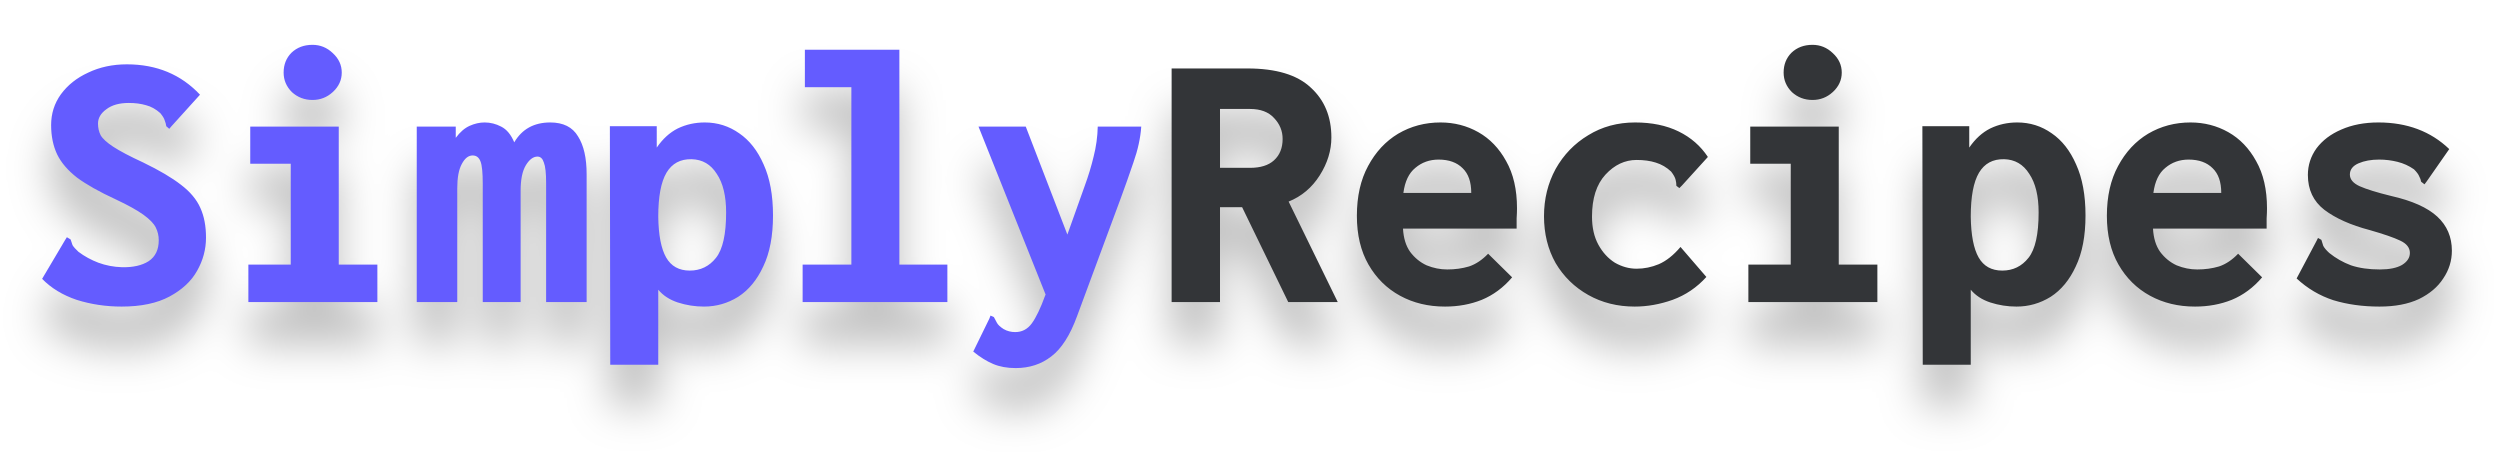
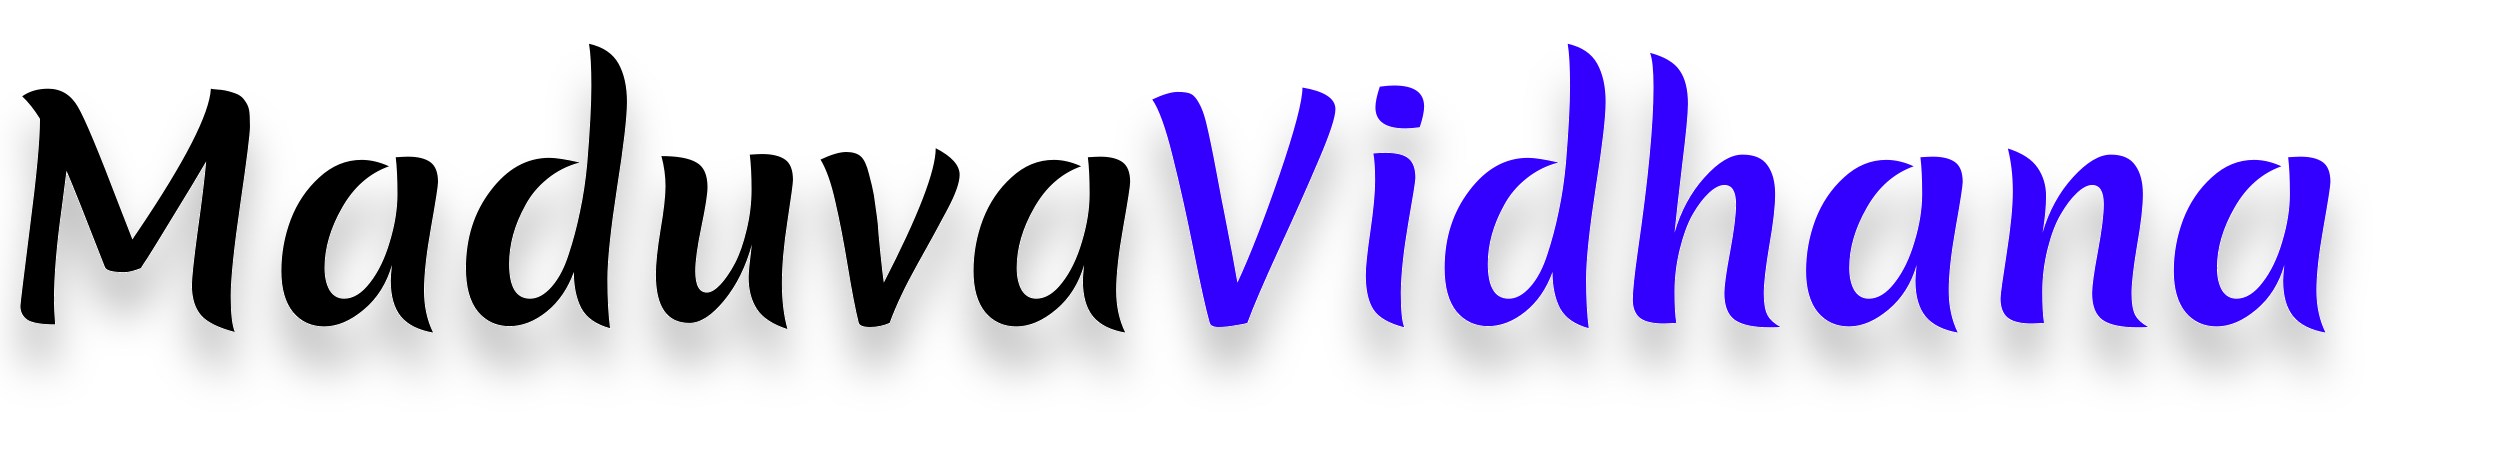
<svg xmlns="http://www.w3.org/2000/svg" width="240" height="44" viewBox="0 0 240 44" fill="none">
-   <g filter="url(#filter0_d)">
-     <path d="M11.676 29.432C10.164 29.432 8.724 29.216 7.356 28.784C6.012 28.328 4.908 27.656 4.044 26.768L6.24 23.06L6.42 22.772L6.78 22.988C6.828 23.156 6.888 23.336 6.96 23.528C7.056 23.696 7.248 23.912 7.536 24.176C8.112 24.608 8.748 24.956 9.444 25.22C10.164 25.484 10.92 25.628 11.712 25.652C12.768 25.676 13.62 25.484 14.268 25.076C14.916 24.644 15.24 23.972 15.24 23.06C15.24 22.628 15.144 22.22 14.952 21.836C14.76 21.452 14.364 21.044 13.764 20.612C13.164 20.18 12.276 19.688 11.1 19.136C9.54 18.416 8.304 17.72 7.392 17.048C6.504 16.352 5.868 15.608 5.484 14.816C5.1 14 4.908 13.064 4.908 12.008C4.908 10.904 5.22 9.92 5.844 9.056C6.492 8.168 7.368 7.472 8.472 6.968C9.576 6.44 10.812 6.176 12.18 6.176C15.036 6.176 17.376 7.148 19.2 9.092L16.464 12.116L16.248 12.368L15.96 12.116C15.936 11.924 15.888 11.744 15.816 11.576C15.768 11.384 15.624 11.144 15.384 10.856C14.952 10.472 14.496 10.22 14.016 10.1C13.536 9.956 12.984 9.884 12.36 9.884C11.448 9.884 10.728 10.088 10.2 10.496C9.672 10.88 9.408 11.336 9.408 11.864C9.408 12.272 9.492 12.644 9.66 12.98C9.852 13.316 10.26 13.688 10.884 14.096C11.508 14.504 12.468 15.008 13.764 15.608C15.3 16.352 16.5 17.06 17.364 17.732C18.252 18.404 18.876 19.148 19.236 19.964C19.596 20.756 19.776 21.704 19.776 22.808C19.776 23.936 19.488 25.004 18.912 26.012C18.36 26.996 17.484 27.812 16.284 28.46C15.084 29.108 13.548 29.432 11.676 29.432ZM23.844 29V25.4H27.912V15.716H24.024V12.152H32.52V25.4H36.228V29H23.844ZM30 9.596C29.232 9.596 28.572 9.344 28.02 8.84C27.492 8.312 27.228 7.688 27.228 6.968C27.228 6.2 27.48 5.564 27.984 5.06C28.512 4.556 29.184 4.304 30 4.304C30.744 4.304 31.392 4.568 31.944 5.096C32.52 5.624 32.808 6.248 32.808 6.968C32.808 7.688 32.52 8.312 31.944 8.84C31.392 9.344 30.744 9.596 30 9.596ZM40.008 29V12.152H43.752V13.232C44.16 12.68 44.604 12.296 45.084 12.08C45.564 11.864 46.044 11.756 46.524 11.756C47.076 11.756 47.604 11.888 48.108 12.152C48.636 12.416 49.056 12.92 49.368 13.664C50.112 12.392 51.264 11.756 52.824 11.756C54.072 11.756 54.96 12.2 55.488 13.088C56.04 13.952 56.316 15.164 56.316 16.724V29H52.428V17.588C52.428 16.628 52.356 15.968 52.212 15.608C52.092 15.224 51.888 15.032 51.6 15.032C51.192 15.032 50.82 15.308 50.484 15.86C50.148 16.412 49.98 17.228 49.98 18.308V29H46.344V17.66C46.344 16.58 46.272 15.86 46.128 15.5C45.984 15.116 45.732 14.924 45.372 14.924C44.964 14.924 44.616 15.2 44.328 15.752C44.04 16.28 43.896 17.06 43.896 18.092V29H40.008ZM58.584 35.012L58.548 12.116H63.048V14.168C63.624 13.328 64.296 12.716 65.064 12.332C65.856 11.948 66.72 11.756 67.656 11.756C68.88 11.756 69.984 12.104 70.968 12.8C71.952 13.472 72.732 14.468 73.308 15.788C73.908 17.108 74.208 18.74 74.208 20.684C74.208 22.652 73.896 24.284 73.272 25.58C72.672 26.876 71.868 27.848 70.86 28.496C69.852 29.12 68.76 29.432 67.584 29.432C66.72 29.432 65.88 29.3 65.064 29.036C64.272 28.772 63.648 28.364 63.192 27.812V35.012H58.584ZM66.216 25.976C67.248 25.976 68.088 25.568 68.736 24.752C69.384 23.936 69.708 22.484 69.708 20.396C69.708 18.812 69.408 17.576 68.808 16.688C68.232 15.776 67.428 15.308 66.396 15.284C65.316 15.26 64.512 15.692 63.984 16.58C63.456 17.468 63.192 18.872 63.192 20.792C63.216 22.568 63.468 23.876 63.948 24.716C64.428 25.556 65.184 25.976 66.216 25.976ZM77.052 29V25.4H81.732V8.372H77.268V4.772H86.34V25.4H90.948V29H77.052ZM97.5 35.336C96.684 35.336 95.964 35.204 95.34 34.94C94.716 34.676 94.08 34.28 93.432 33.752L94.98 30.584L95.088 30.296L95.412 30.44C95.508 30.632 95.604 30.812 95.7 30.98C95.796 31.172 96.012 31.376 96.348 31.592C96.684 31.784 97.056 31.88 97.464 31.88C98.112 31.88 98.64 31.604 99.048 31.052C99.456 30.5 99.888 29.6 100.344 28.352L100.38 28.28L93.936 12.152H98.472L102.468 22.52L104.124 17.876C104.484 16.892 104.772 15.944 104.988 15.032C105.228 14.096 105.36 13.136 105.384 12.152H109.56C109.488 13.232 109.236 14.384 108.804 15.608C108.396 16.808 107.988 17.96 107.58 19.064L103.404 30.332C102.732 32.18 101.904 33.476 100.92 34.22C99.96 34.964 98.82 35.336 97.5 35.336Z" fill="#645CFF" />
-     <path d="M112.476 29V6.572H119.748C122.508 6.572 124.536 7.184 125.832 8.408C127.152 9.608 127.812 11.204 127.812 13.196C127.812 14.444 127.44 15.656 126.696 16.832C125.952 18.008 124.956 18.848 123.708 19.352L128.424 29H123.672L119.244 19.892H117.12V29H112.476ZM117.12 16.112H120C121.008 16.112 121.776 15.872 122.304 15.392C122.856 14.888 123.132 14.204 123.132 13.34C123.132 12.572 122.856 11.9 122.304 11.324C121.776 10.748 121.008 10.46 120 10.46H117.12V16.112ZM138.72 29.432C137.112 29.432 135.672 29.084 134.4 28.388C133.128 27.692 132.12 26.696 131.376 25.4C130.632 24.104 130.26 22.544 130.26 20.72C130.26 18.848 130.62 17.252 131.34 15.932C132.06 14.588 133.02 13.556 134.22 12.836C135.444 12.116 136.8 11.756 138.288 11.756C139.608 11.756 140.82 12.068 141.924 12.692C143.028 13.316 143.916 14.24 144.588 15.464C145.284 16.688 145.632 18.2 145.632 20C145.632 20.264 145.62 20.588 145.596 20.972C145.596 21.356 145.596 21.68 145.596 21.944H134.688C134.736 22.856 134.964 23.6 135.372 24.176C135.804 24.752 136.332 25.184 136.956 25.472C137.604 25.736 138.264 25.868 138.936 25.868C139.68 25.868 140.376 25.772 141.024 25.58C141.672 25.364 142.284 24.956 142.86 24.356L145.164 26.624C144.324 27.608 143.352 28.328 142.248 28.784C141.168 29.216 139.992 29.432 138.72 29.432ZM134.724 18.524H141.24C141.24 17.468 140.964 16.676 140.412 16.148C139.86 15.596 139.092 15.32 138.108 15.32C137.244 15.32 136.5 15.584 135.876 16.112C135.252 16.616 134.868 17.42 134.724 18.524ZM156.936 29.432C155.28 29.432 153.792 29.06 152.472 28.316C151.152 27.572 150.108 26.552 149.34 25.256C148.596 23.936 148.224 22.436 148.224 20.756C148.224 19.1 148.596 17.588 149.34 16.22C150.108 14.852 151.152 13.772 152.472 12.98C153.792 12.164 155.292 11.756 156.972 11.756C158.58 11.756 159.972 12.044 161.148 12.62C162.324 13.196 163.26 14.012 163.956 15.068L161.472 17.804L161.22 18.056L160.932 17.84C160.932 17.648 160.908 17.456 160.86 17.264C160.812 17.048 160.668 16.784 160.428 16.472C159.996 16.064 159.504 15.776 158.952 15.608C158.424 15.44 157.812 15.356 157.116 15.356C155.988 15.356 154.992 15.824 154.128 16.76C153.264 17.696 152.832 19.04 152.832 20.792C152.832 21.848 153.036 22.748 153.444 23.492C153.852 24.236 154.38 24.812 155.028 25.22C155.7 25.604 156.396 25.796 157.116 25.796C157.836 25.796 158.544 25.652 159.24 25.364C159.96 25.052 160.656 24.5 161.328 23.708L163.812 26.588C162.9 27.596 161.82 28.328 160.572 28.784C159.348 29.216 158.136 29.432 156.936 29.432ZM167.844 29V25.4H171.912V15.716H168.024V12.152H176.52V25.4H180.228V29H167.844ZM174 9.596C173.232 9.596 172.572 9.344 172.02 8.84C171.492 8.312 171.228 7.688 171.228 6.968C171.228 6.2 171.48 5.564 171.984 5.06C172.512 4.556 173.184 4.304 174 4.304C174.744 4.304 175.392 4.568 175.944 5.096C176.52 5.624 176.808 6.248 176.808 6.968C176.808 7.688 176.52 8.312 175.944 8.84C175.392 9.344 174.744 9.596 174 9.596ZM184.584 35.012L184.548 12.116H189.048V14.168C189.624 13.328 190.296 12.716 191.064 12.332C191.856 11.948 192.72 11.756 193.656 11.756C194.88 11.756 195.984 12.104 196.968 12.8C197.952 13.472 198.732 14.468 199.308 15.788C199.908 17.108 200.208 18.74 200.208 20.684C200.208 22.652 199.896 24.284 199.272 25.58C198.672 26.876 197.868 27.848 196.86 28.496C195.852 29.12 194.76 29.432 193.584 29.432C192.72 29.432 191.88 29.3 191.064 29.036C190.272 28.772 189.648 28.364 189.192 27.812V35.012H184.584ZM192.216 25.976C193.248 25.976 194.088 25.568 194.736 24.752C195.384 23.936 195.708 22.484 195.708 20.396C195.708 18.812 195.408 17.576 194.808 16.688C194.232 15.776 193.428 15.308 192.396 15.284C191.316 15.26 190.512 15.692 189.984 16.58C189.456 17.468 189.192 18.872 189.192 20.792C189.216 22.568 189.468 23.876 189.948 24.716C190.428 25.556 191.184 25.976 192.216 25.976ZM210.72 29.432C209.112 29.432 207.672 29.084 206.4 28.388C205.128 27.692 204.12 26.696 203.376 25.4C202.632 24.104 202.26 22.544 202.26 20.72C202.26 18.848 202.62 17.252 203.34 15.932C204.06 14.588 205.02 13.556 206.22 12.836C207.444 12.116 208.8 11.756 210.288 11.756C211.608 11.756 212.82 12.068 213.924 12.692C215.028 13.316 215.916 14.24 216.588 15.464C217.284 16.688 217.632 18.2 217.632 20C217.632 20.264 217.62 20.588 217.596 20.972C217.596 21.356 217.596 21.68 217.596 21.944H206.688C206.736 22.856 206.964 23.6 207.372 24.176C207.804 24.752 208.332 25.184 208.956 25.472C209.604 25.736 210.264 25.868 210.936 25.868C211.68 25.868 212.376 25.772 213.024 25.58C213.672 25.364 214.284 24.956 214.86 24.356L217.164 26.624C216.324 27.608 215.352 28.328 214.248 28.784C213.168 29.216 211.992 29.432 210.72 29.432ZM206.724 18.524H213.24C213.24 17.468 212.964 16.676 212.412 16.148C211.86 15.596 211.092 15.32 210.108 15.32C209.244 15.32 208.5 15.584 207.876 16.112C207.252 16.616 206.868 17.42 206.724 18.524ZM228.432 29.432C226.824 29.432 225.348 29.228 224.004 28.82C222.684 28.388 221.508 27.692 220.476 26.732L222.384 23.132L222.528 22.844L222.852 23.024C222.9 23.192 222.96 23.384 223.032 23.6C223.128 23.792 223.32 24.02 223.608 24.284C224.232 24.788 224.928 25.184 225.696 25.472C226.488 25.736 227.412 25.868 228.468 25.868C229.38 25.868 230.088 25.724 230.592 25.436C231.096 25.124 231.348 24.74 231.348 24.284C231.348 23.78 231.036 23.384 230.412 23.096C229.812 22.808 228.84 22.472 227.496 22.088C225.672 21.608 224.22 20.96 223.14 20.144C222.084 19.328 221.556 18.212 221.556 16.796C221.556 15.86 221.832 15.008 222.384 14.24C222.96 13.472 223.752 12.872 224.76 12.44C225.792 11.984 226.98 11.756 228.324 11.756C231.084 11.756 233.352 12.608 235.128 14.312L232.968 17.408L232.752 17.696L232.428 17.444C232.404 17.276 232.344 17.108 232.248 16.94C232.176 16.748 232.008 16.52 231.744 16.256C231.264 15.92 230.736 15.68 230.16 15.536C229.584 15.392 228.996 15.32 228.396 15.32C227.628 15.32 226.968 15.44 226.416 15.68C225.864 15.92 225.588 16.28 225.588 16.76C225.588 17.216 225.9 17.588 226.524 17.876C227.172 18.164 228.18 18.476 229.548 18.812C231.564 19.268 233.04 19.928 233.976 20.792C234.912 21.656 235.38 22.748 235.38 24.068C235.38 25.028 235.104 25.916 234.552 26.732C234.024 27.548 233.244 28.208 232.212 28.712C231.18 29.192 229.92 29.432 228.432 29.432Z" fill="#333538" />
+   <g filter="url(#filter0_d_0_1)">
+     <path d="M13.524 25.736C12.852 25.997 12.329 26.128 11.956 26.128C10.836 26.128 10.211 25.969 10.08 25.652C8.213 20.855 6.981 17.765 6.384 16.384C6.328 16.888 6.179 18.055 5.936 19.884C5.432 23.468 5.18 26.445 5.18 28.816C5.18 29.395 5.217 30.169 5.292 31.14C3.985 31.14 3.099 30.991 2.632 30.692C2.184 30.375 1.96 29.936 1.96 29.376C1.96 29.189 2.268 26.651 2.884 21.76C3.519 16.869 3.836 13.463 3.836 11.54V11.4C3.295 10.523 2.725 9.804 2.128 9.244C2.819 8.759 3.649 8.516 4.62 8.516C5.852 8.516 6.804 9.095 7.476 10.252C8.148 11.391 9.464 14.536 11.424 19.688L12.712 22.992C12.824 22.805 12.992 22.553 13.216 22.236C17.771 15.497 20.113 10.924 20.244 8.516C20.244 8.535 20.468 8.563 20.916 8.6C21.364 8.619 21.84 8.712 22.344 8.88C22.867 9.029 23.24 9.272 23.464 9.608C23.707 9.925 23.856 10.243 23.912 10.56C23.968 10.859 23.996 11.381 23.996 12.128C23.996 12.856 23.688 15.329 23.072 19.548C22.456 23.767 22.148 26.725 22.148 28.424C22.148 30.104 22.279 31.252 22.54 31.868C20.953 31.457 19.871 30.916 19.292 30.244C18.713 29.553 18.424 28.601 18.424 27.388C18.424 26.679 18.611 24.933 18.984 22.152C19.376 19.371 19.647 17.149 19.796 15.488C19.049 16.776 17.985 18.54 16.604 20.78C15.241 23.02 14.42 24.355 14.14 24.784C13.86 25.195 13.655 25.512 13.524 25.736ZM31.157 25.708C31.157 26.585 31.316 27.304 31.633 27.864C31.969 28.405 32.436 28.676 33.033 28.676C33.911 28.676 34.741 28.163 35.525 27.136C36.328 26.109 36.963 24.793 37.429 23.188C37.915 21.583 38.157 20.061 38.157 18.624C38.157 17.168 38.101 15.992 37.989 15.096C38.549 15.059 38.941 15.04 39.165 15.04C40.117 15.04 40.836 15.217 41.321 15.572C41.807 15.927 42.049 16.561 42.049 17.476C42.049 17.831 41.825 19.277 41.377 21.816C40.929 24.336 40.705 26.361 40.705 27.892C40.705 29.404 40.995 30.748 41.573 31.924C40.173 31.681 39.147 31.168 38.493 30.384C37.84 29.581 37.513 28.433 37.513 26.94C37.513 26.679 37.551 26.175 37.625 25.428C37.121 27.201 36.225 28.629 34.937 29.712C33.649 30.795 32.38 31.336 31.129 31.336C29.897 31.336 28.899 30.879 28.133 29.964C27.387 29.031 27.013 27.715 27.013 26.016C27.013 24.317 27.312 22.675 27.909 21.088C28.525 19.483 29.44 18.129 30.653 17.028C31.867 15.908 33.22 15.348 34.713 15.348C35.572 15.348 36.449 15.553 37.345 15.964C35.46 16.636 33.957 17.961 32.837 19.94C31.717 21.9 31.157 23.823 31.157 25.708ZM48.875 25.344C48.875 27.565 49.547 28.676 50.891 28.676C51.6 28.676 52.291 28.293 52.963 27.528C53.635 26.763 54.176 25.736 54.587 24.448C55.016 23.16 55.38 21.788 55.679 20.332C55.996 18.857 56.229 17.299 56.379 15.656C56.64 12.483 56.771 10.009 56.771 8.236C56.771 6.444 56.696 5.1 56.547 4.204C57.891 4.503 58.833 5.137 59.375 6.108C59.916 7.079 60.187 8.301 60.187 9.776C60.187 11.251 59.869 13.995 59.235 18.008C58.619 22.021 58.311 24.952 58.311 26.8C58.311 28.648 58.395 30.216 58.563 31.504C57.237 31.149 56.323 30.515 55.819 29.6C55.333 28.667 55.091 27.5 55.091 26.1C54.512 27.705 53.644 28.975 52.487 29.908C51.329 30.841 50.135 31.308 48.903 31.308C47.671 31.308 46.663 30.841 45.879 29.908C45.113 28.956 44.731 27.565 44.731 25.736C44.731 22.843 45.524 20.36 47.111 18.288C48.697 16.197 50.573 15.152 52.739 15.152C53.355 15.152 54.325 15.301 55.651 15.6C54.493 15.899 53.457 16.421 52.543 17.168C51.647 17.896 50.947 18.736 50.443 19.688C49.397 21.573 48.875 23.459 48.875 25.344ZM71.981 14.844C72.541 14.807 72.933 14.788 73.157 14.788C74.127 14.788 74.865 14.965 75.369 15.32C75.873 15.675 76.125 16.328 76.125 17.28C76.125 17.579 75.947 18.895 75.593 21.228C75.238 23.543 75.061 25.531 75.061 27.192C75.061 28.853 75.238 30.319 75.593 31.588C74.193 31.14 73.222 30.505 72.681 29.684C72.139 28.863 71.869 27.845 71.869 26.632C71.869 26.165 71.971 25.111 72.177 23.468C71.598 25.596 70.711 27.388 69.517 28.844C68.341 30.281 67.23 31 66.185 31C64.038 31 62.965 29.451 62.965 26.352C62.965 25.325 63.114 23.897 63.413 22.068C63.73 20.22 63.889 18.82 63.889 17.868C63.889 16.916 63.758 15.955 63.497 14.984C65.046 14.984 66.166 15.189 66.857 15.6C67.566 15.992 67.921 16.785 67.921 17.98C67.921 18.615 67.725 19.875 67.333 21.76C66.941 23.645 66.745 25.064 66.745 26.016C66.745 27.397 67.118 28.088 67.865 28.088C68.238 28.088 68.667 27.836 69.153 27.332C69.638 26.809 70.105 26.128 70.553 25.288C71.001 24.429 71.374 23.365 71.673 22.096C71.99 20.808 72.149 19.511 72.149 18.204C72.149 16.879 72.093 15.759 71.981 14.844ZM85.405 31C84.808 31.261 84.182 31.392 83.529 31.392C82.876 31.392 82.512 31.252 82.437 30.972C82.138 29.777 81.793 27.995 81.401 25.624C81.009 23.235 80.608 21.153 80.197 19.38C79.805 17.588 79.329 16.235 78.769 15.32C79.796 14.835 80.617 14.592 81.233 14.592C81.849 14.592 82.316 14.732 82.633 15.012C82.95 15.292 83.212 15.852 83.417 16.692C83.641 17.513 83.8 18.195 83.893 18.736C84.154 20.528 84.285 21.527 84.285 21.732C84.285 21.937 84.36 22.777 84.509 24.252C84.658 25.708 84.77 26.669 84.845 27.136C88.168 20.696 89.829 16.393 89.829 14.228C91.36 15.012 92.125 15.861 92.125 16.776C92.125 17.523 91.733 18.633 90.949 20.108C90.184 21.564 89.213 23.337 88.037 25.428C86.88 27.5 86.002 29.357 85.405 31ZM97.603 25.708C97.603 26.585 97.761 27.304 98.079 27.864C98.415 28.405 98.881 28.676 99.478 28.676C100.356 28.676 101.187 28.163 101.971 27.136C102.773 26.109 103.408 24.793 103.875 23.188C104.36 21.583 104.603 20.061 104.603 18.624C104.603 17.168 104.547 15.992 104.435 15.096C104.995 15.059 105.387 15.04 105.611 15.04C106.563 15.04 107.281 15.217 107.767 15.572C108.252 15.927 108.495 16.561 108.495 17.476C108.495 17.831 108.271 19.277 107.823 21.816C107.375 24.336 107.151 26.361 107.151 27.892C107.151 29.404 107.44 30.748 108.019 31.924C106.619 31.681 105.592 31.168 104.939 30.384C104.285 29.581 103.959 28.433 103.959 26.94C103.959 26.679 103.996 26.175 104.071 25.428C103.567 27.201 102.671 28.629 101.383 29.712C100.095 30.795 98.825 31.336 97.575 31.336C96.343 31.336 95.344 30.879 94.579 29.964C93.832 29.031 93.459 27.715 93.459 26.016C93.459 24.317 93.757 22.675 94.355 21.088C94.971 19.483 95.885 18.129 97.099 17.028C98.312 15.908 99.665 15.348 101.159 15.348C102.017 15.348 102.895 15.553 103.791 15.964C101.905 16.636 100.403 17.961 99.282 19.94C98.162 21.9 97.603 23.823 97.603 25.708Z" fill="black" />
+     <path d="M119.744 31C119.595 31.056 119.221 31.131 118.624 31.224C118.027 31.336 117.476 31.392 116.972 31.392C116.487 31.392 116.207 31.252 116.132 30.972C115.796 29.815 115.292 27.556 114.62 24.196C113.948 20.817 113.267 17.756 112.576 15.012C111.904 12.268 111.251 10.448 110.616 9.552C111.643 9.067 112.455 8.824 113.052 8.824C113.649 8.824 114.079 8.889 114.34 9.02C114.601 9.151 114.853 9.44 115.096 9.888C115.357 10.336 115.581 10.933 115.768 11.68C116.048 12.8 116.393 14.461 116.804 16.664C117.215 18.867 117.448 20.08 117.504 20.304C118.157 23.627 118.587 25.904 118.792 27.136C120.005 24.541 121.349 21.097 122.824 16.804C124.299 12.492 125.036 9.692 125.036 8.404C127.145 8.759 128.2 9.449 128.2 10.476C128.2 11.241 127.668 12.865 126.604 15.348C125.559 17.812 124.289 20.659 122.796 23.888C121.321 27.099 120.304 29.469 119.744 31ZM135.876 17.084C135.876 17.364 135.642 18.839 135.176 21.508C134.728 24.159 134.494 26.352 134.476 28.088C134.476 29.805 134.588 30.916 134.812 31.42C133.356 31.047 132.376 30.487 131.872 29.74C131.368 28.975 131.116 27.864 131.116 26.408C131.116 25.624 131.265 24.205 131.564 22.152C131.862 20.099 132.012 18.503 132.012 17.364C132.012 16.225 131.956 15.348 131.844 14.732C132.254 14.695 132.637 14.676 132.992 14.676C134.074 14.676 134.821 14.863 135.232 15.236C135.661 15.591 135.876 16.207 135.876 17.084ZM136.296 12.212C135.773 12.287 135.316 12.324 134.924 12.324C133.001 12.324 132.04 11.652 132.04 10.308C132.04 9.823 132.18 9.16 132.46 8.32C132.982 8.245 133.44 8.208 133.832 8.208C135.754 8.208 136.716 8.88 136.716 10.224C136.716 10.709 136.576 11.372 136.296 12.212ZM142.828 25.344C142.828 27.565 143.5 28.676 144.844 28.676C145.553 28.676 146.244 28.293 146.916 27.528C147.588 26.763 148.129 25.736 148.54 24.448C148.969 23.16 149.333 21.788 149.632 20.332C149.949 18.857 150.182 17.299 150.332 15.656C150.593 12.483 150.724 10.009 150.724 8.236C150.724 6.444 150.649 5.1 150.5 4.204C151.844 4.503 152.786 5.137 153.328 6.108C153.869 7.079 154.14 8.301 154.14 9.776C154.14 11.251 153.822 13.995 153.188 18.008C152.572 22.021 152.264 24.952 152.264 26.8C152.264 28.648 152.348 30.216 152.516 31.504C151.19 31.149 150.276 30.515 149.772 29.6C149.286 28.667 149.044 27.5 149.044 26.1C148.465 27.705 147.597 28.975 146.44 29.908C145.282 30.841 144.088 31.308 142.856 31.308C141.624 31.308 140.616 30.841 139.832 29.908C139.066 28.956 138.684 27.565 138.684 25.736C138.684 22.843 139.477 20.36 141.064 18.288C142.65 16.197 144.526 15.152 146.692 15.152C147.308 15.152 148.278 15.301 149.604 15.6C148.446 15.899 147.41 16.421 146.496 17.168C145.6 17.896 144.9 18.736 144.396 19.688C143.35 21.573 142.828 23.459 142.828 25.344ZM160.754 22.348C161.37 20.239 162.331 18.465 163.638 17.028C164.944 15.572 166.158 14.844 167.278 14.844C168.416 14.844 169.219 15.189 169.686 15.88C170.171 16.552 170.414 17.476 170.414 18.652C170.414 19.809 170.227 21.443 169.854 23.552C169.499 25.661 169.322 27.201 169.322 28.172C169.322 29.124 169.443 29.824 169.686 30.272C169.928 30.701 170.339 31.075 170.918 31.392C170.675 31.411 170.33 31.42 169.882 31.42C168.314 31.42 167.194 31.177 166.522 30.692C165.868 30.207 165.542 29.357 165.542 28.144C165.542 27.453 165.728 26.109 166.102 24.112C166.475 22.096 166.662 20.593 166.662 19.604C166.662 18.372 166.288 17.756 165.542 17.756C165.094 17.756 164.599 18.008 164.058 18.512C163.516 19.016 162.994 19.707 162.49 20.584C162.004 21.443 161.594 22.553 161.258 23.916C160.922 25.279 160.754 26.641 160.754 28.004C160.754 29.348 160.81 30.347 160.922 31C160.324 31.037 159.932 31.056 159.746 31.056C158.682 31.056 157.916 30.879 157.45 30.524C156.983 30.151 156.75 29.563 156.75 28.76C156.75 27.957 156.908 26.427 157.226 24.168C158.234 17.224 158.738 11.951 158.738 8.348C158.738 6.724 158.626 5.632 158.402 5.072C159.802 5.445 160.754 6.015 161.258 6.78C161.78 7.527 162.042 8.591 162.042 9.972C162.042 10.905 161.855 12.865 161.482 15.852C161.127 18.839 160.884 21.004 160.754 22.348ZM177.528 25.708C177.528 26.585 177.687 27.304 178.004 27.864C178.34 28.405 178.807 28.676 179.404 28.676C180.282 28.676 181.112 28.163 181.896 27.136C182.699 26.109 183.334 24.793 183.8 23.188C184.286 21.583 184.528 20.061 184.528 18.624C184.528 17.168 184.472 15.992 184.36 15.096C184.92 15.059 185.312 15.04 185.536 15.04C186.488 15.04 187.207 15.217 187.692 15.572C188.178 15.927 188.42 16.561 188.42 17.476C188.42 17.831 188.196 19.277 187.748 21.816C187.3 24.336 187.076 26.361 187.076 27.892C187.076 29.404 187.366 30.748 187.944 31.924C186.544 31.681 185.518 31.168 184.864 30.384C184.211 29.581 183.884 28.433 183.884 26.94C183.884 26.679 183.922 26.175 183.996 25.428C183.492 27.201 182.596 28.629 181.308 29.712C180.02 30.795 178.751 31.336 177.5 31.336C176.268 31.336 175.27 30.879 174.504 29.964C173.758 29.031 173.384 27.715 173.384 26.016C173.384 24.317 173.683 22.675 174.28 21.088C174.896 19.483 175.811 18.129 177.024 17.028C178.238 15.908 179.591 15.348 181.084 15.348C181.943 15.348 182.82 15.553 183.716 15.964C181.831 16.636 180.328 17.961 179.208 19.94C178.088 21.9 177.528 23.823 177.528 25.708ZM202.638 14.844C203.739 14.844 204.523 15.189 204.99 15.88C205.475 16.552 205.718 17.476 205.718 18.652C205.718 19.809 205.531 21.443 205.158 23.552C204.803 25.661 204.626 27.201 204.626 28.172C204.626 29.124 204.747 29.824 204.99 30.272C205.232 30.701 205.643 31.075 206.222 31.392C205.979 31.411 205.634 31.42 205.186 31.42C203.618 31.42 202.498 31.177 201.826 30.692C201.172 30.207 200.846 29.357 200.846 28.144C200.846 27.453 201.032 26.109 201.406 24.112C201.779 22.096 201.966 20.593 201.966 19.604C201.966 18.372 201.592 17.756 200.846 17.756C200.416 17.756 199.931 18.008 199.39 18.512C198.848 19.016 198.326 19.707 197.822 20.584C197.318 21.443 196.898 22.553 196.562 23.916C196.226 25.279 196.058 26.641 196.058 28.004C196.058 29.348 196.114 30.347 196.226 31C195.628 31.037 195.236 31.056 195.05 31.056C193.986 31.056 193.22 30.869 192.754 30.496C192.287 30.123 192.054 29.507 192.054 28.648C192.054 28.275 192.25 26.837 192.642 24.336C193.034 21.835 193.23 19.847 193.23 18.372C193.23 16.879 193.071 15.507 192.754 14.256C194.116 14.685 195.068 15.301 195.61 16.104C196.151 16.888 196.422 17.793 196.422 18.82C196.422 19.828 196.31 21.004 196.086 22.348C196.702 20.257 197.672 18.484 198.998 17.028C200.323 15.572 201.536 14.844 202.638 14.844ZM212.829 25.708C212.829 26.585 212.988 27.304 213.305 27.864C213.641 28.405 214.108 28.676 214.705 28.676C215.582 28.676 216.413 28.163 217.197 27.136C218 26.109 218.634 24.793 219.101 23.188C219.586 21.583 219.829 20.061 219.829 18.624C219.829 17.168 219.773 15.992 219.661 15.096C220.221 15.059 220.613 15.04 220.837 15.04C221.789 15.04 222.508 15.217 222.993 15.572C223.478 15.927 223.721 16.561 223.721 17.476C223.721 17.831 223.497 19.277 223.049 21.816C222.601 24.336 222.377 26.361 222.377 27.892C222.377 29.404 222.666 30.748 223.245 31.924C221.845 31.681 220.818 31.168 220.165 30.384C219.512 29.581 219.185 28.433 219.185 26.94C219.185 26.679 219.222 26.175 219.297 25.428C218.793 27.201 217.897 28.629 216.609 29.712C215.321 30.795 214.052 31.336 212.801 31.336C211.569 31.336 210.57 30.879 209.805 29.964C209.058 29.031 208.685 27.715 208.685 26.016C208.685 24.317 208.984 22.675 209.581 21.088C210.197 19.483 211.112 18.129 212.325 17.028C213.538 15.908 214.892 15.348 216.385 15.348C217.244 15.348 218.121 15.553 219.017 15.964C217.132 16.636 215.629 17.961 214.509 19.94C213.389 21.9 212.829 23.823 212.829 25.708Z" fill="#3300FF" />
  </g>
  <defs>
-     <filter id="filter0_d" x="0.044" y="4.304" width="239.336" height="39.032" filterUnits="userSpaceOnUse" color-interpolation-filters="sRGB">
+     <filter id="filter0_d_0_1" x="-2.04" y="4.204" width="229.761" height="35.72" filterUnits="userSpaceOnUse" color-interpolation-filters="sRGB">
      <feFlood flood-opacity="0" result="BackgroundImageFix" />
-       <feColorMatrix in="SourceAlpha" type="matrix" values="0 0 0 0 0 0 0 0 0 0 0 0 0 0 0 0 0 0 127 0" />
+       <feColorMatrix in="SourceAlpha" type="matrix" values="0 0 0 0 0 0 0 0 0 0 0 0 0 0 0 0 0 0 127 0" result="hardAlpha" />
      <feOffset dy="4" />
      <feGaussianBlur stdDeviation="2" />
+       <feComposite in2="hardAlpha" operator="out" />
      <feColorMatrix type="matrix" values="0 0 0 0 0 0 0 0 0 0 0 0 0 0 0 0 0 0 0.25 0" />
-       <feBlend mode="normal" in2="BackgroundImageFix" result="effect1_dropShadow" />
-       <feBlend mode="normal" in="SourceGraphic" in2="effect1_dropShadow" result="shape" />
+       <feBlend mode="normal" in2="BackgroundImageFix" result="effect1_dropShadow_0_1" />
+       <feBlend mode="normal" in="SourceGraphic" in2="effect1_dropShadow_0_1" result="shape" />
    </filter>
  </defs>
</svg>
